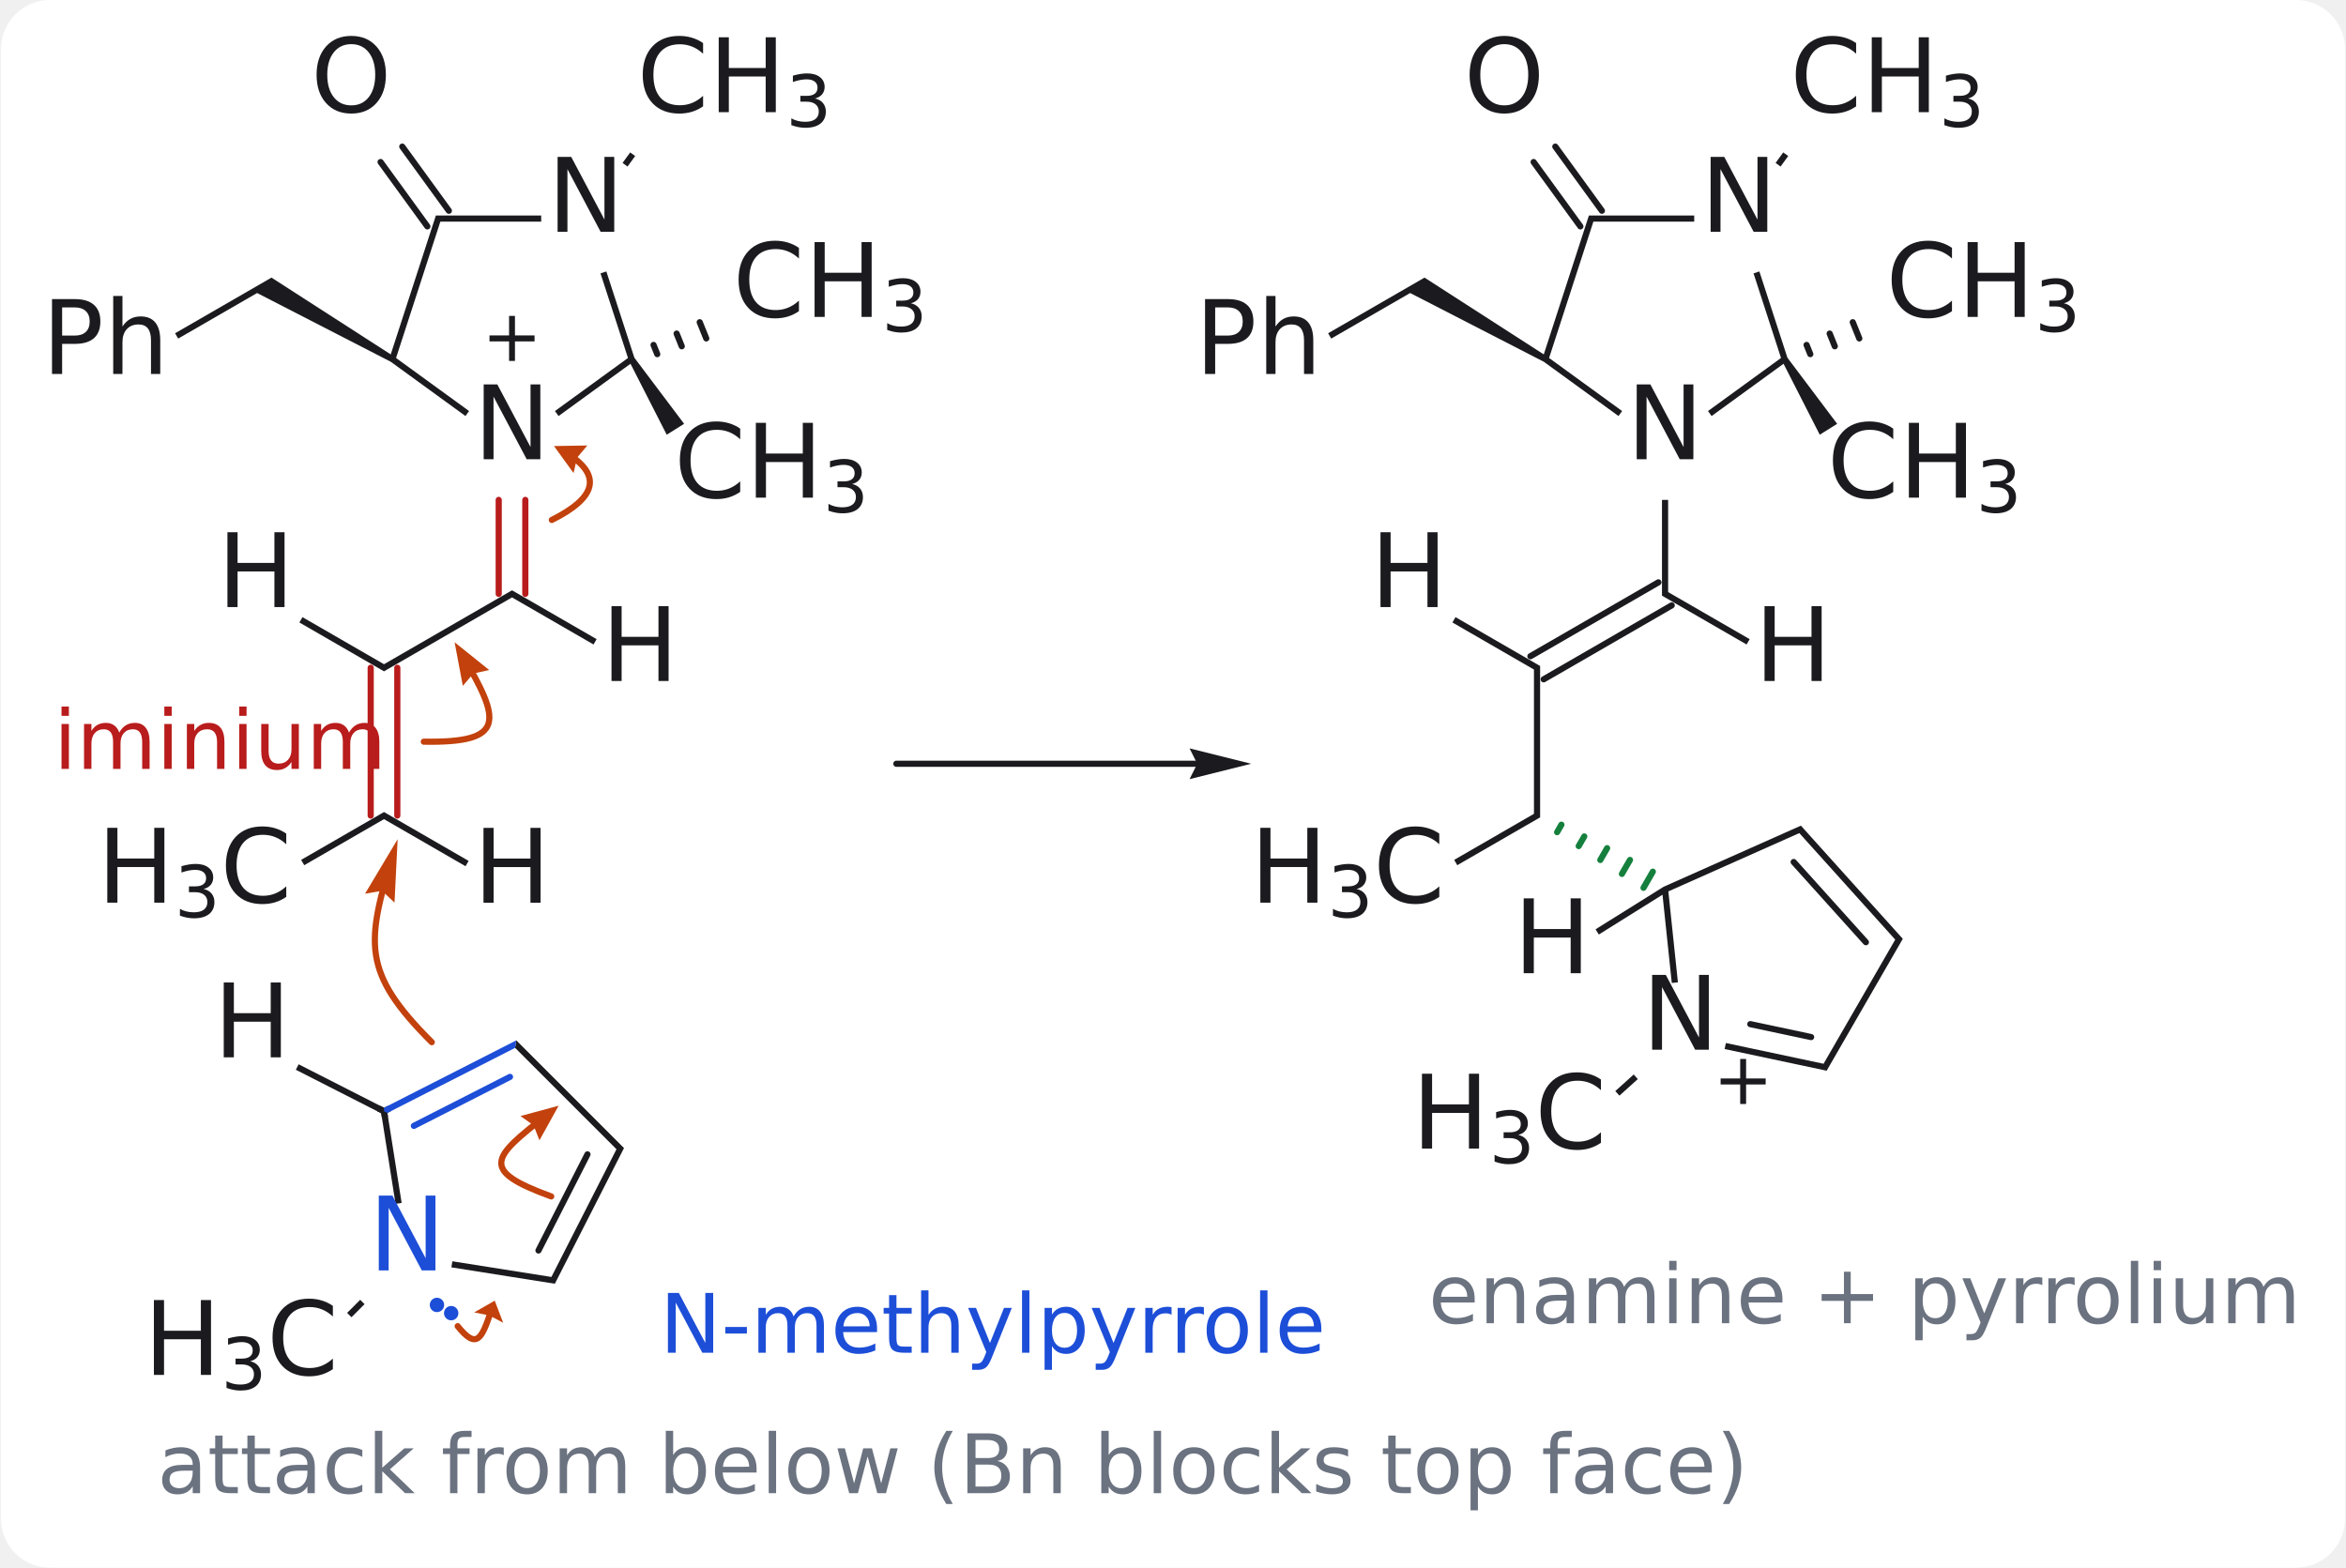
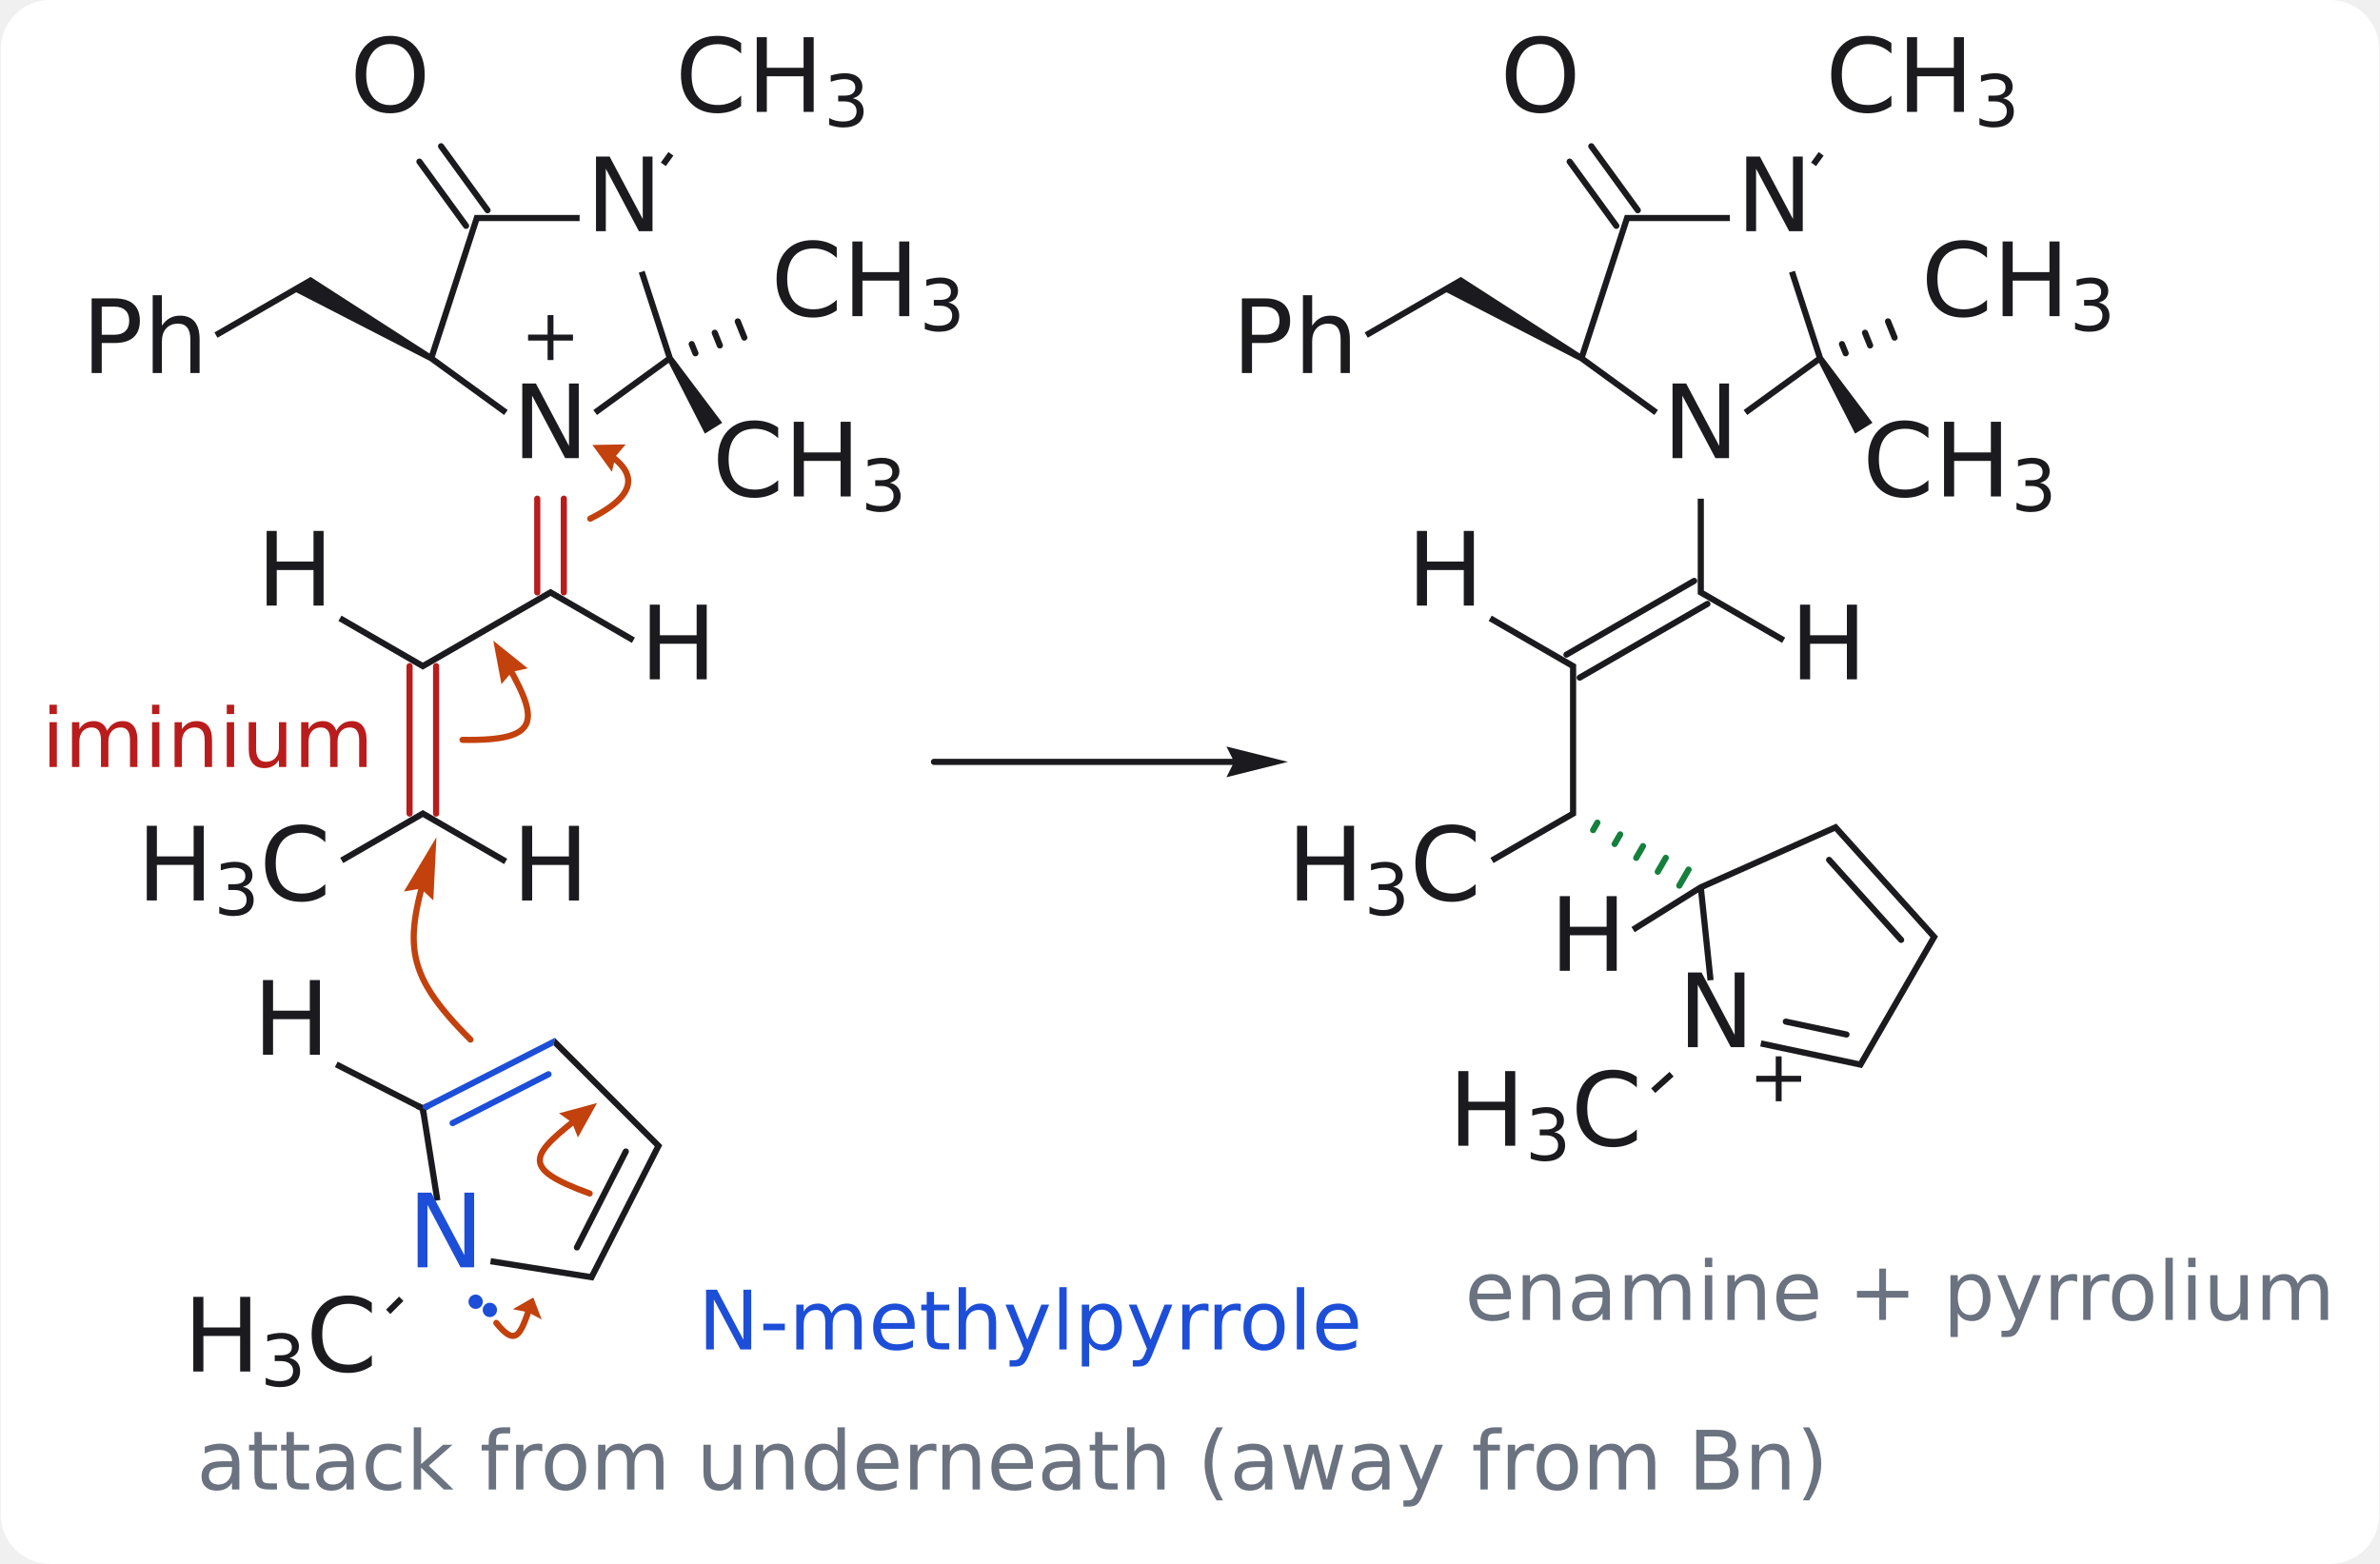
- <svg xmlns="http://www.w3.org/2000/svg" viewBox="-145.22 -91.005 666.035 445.438" width="413" height="276">
+ <svg xmlns="http://www.w3.org/2000/svg" viewBox="-156.567 -91.005 677.382 445.438" width="420" height="276">
  <style>.c-ink.fill{fill:#1b1b1f}.c-ink.stroke{stroke:#1b1b1f}.c-arrow.fill{fill:#c2410c}.c-arrow.stroke{stroke:#c2410c}.c-nu.fill{fill:#1d4ed8}.c-nu.stroke{stroke:#1d4ed8}.c-el.fill{fill:#b91c1c}.c-el.stroke{stroke:#b91c1c}.c-good.fill{fill:#15803d}.c-good.stroke{stroke:#15803d}.c-muted.fill{fill:#6b7280}.c-muted.stroke{stroke:#6b7280}.card{fill:#ffffff}@media (prefers-color-scheme: dark){.c-ink.fill{fill:#e6e6ea}.c-ink.stroke{stroke:#e6e6ea}.c-arrow.fill{fill:#ff9f5a}.c-arrow.stroke{stroke:#ff9f5a}.c-nu.fill{fill:#8ab4ff}.c-nu.stroke{stroke:#8ab4ff}.c-el.fill{fill:#ff8a8a}.c-el.stroke{stroke:#ff8a8a}.c-good.fill{fill:#6ee7a0}.c-good.stroke{stroke:#6ee7a0}.c-muted.fill{fill:#9ca3af}.c-muted.stroke{stroke:#9ca3af}.card{fill:#1e1e1e}}</style>
-   <rect class="card" x="-145.220" y="-91.005" width="666.035" height="445.438" rx="14" />
+   <rect class="card" x="-156.567" y="-91.005" width="677.382" height="445.438" rx="14" />
  <line class="c-ink stroke" x1="-24.058" y1="-26.683" x2="-37.341" y2="-44.964" stroke-width="1.75" stroke-linecap="round" />
  <line class="c-ink stroke" x1="-17.942" y1="-31.126" x2="-31.18" y2="-49.346" stroke-width="1.75" stroke-linecap="round" />
  <line class="c-ink stroke" x1="41.267" y1="9.619" x2="40.21" y2="7.002" stroke-width="1.75" stroke-linecap="round" />
  <line class="c-ink stroke" x1="48.229" y1="7.385" x2="46.77" y2="3.773" stroke-width="1.75" stroke-linecap="round" />
  <line class="c-ink stroke" x1="55.191" y1="5.151" x2="53.33" y2="0.544" stroke-width="1.75" stroke-linecap="round" />
  <path class="c-el stroke" d="M3.78 51.027 L3.78 77.729 " fill="none" stroke-width="1.75" stroke-linecap="round" stroke-linejoin="round" />
  <path class="c-el stroke" d="M-3.78 51.027 L-3.78 77.729 " fill="none" stroke-width="1.75" stroke-linecap="round" stroke-linejoin="round" />
  <path class="c-el stroke" d="M-32.592 98.729 L-32.592 140.729 " fill="none" stroke-width="1.75" stroke-linecap="round" stroke-linejoin="round" />
  <path class="c-el stroke" d="M-40.152 98.729 L-40.152 140.729 " fill="none" stroke-width="1.75" stroke-linecap="round" stroke-linejoin="round" />
  <path class="c-nu stroke" d="M-27.888 228.891 L-0.57 214.972 " fill="none" stroke-width="1.75" stroke-linecap="round" stroke-linejoin="round" />
  <line class="c-ink stroke" x1="21.438" y1="236.979" x2="7.518" y2="264.297" stroke-width="1.75" stroke-linecap="round" />
  <line class="c-ink stroke" x1="303.542" y1="-26.683" x2="290.259" y2="-44.964" stroke-width="1.75" stroke-linecap="round" />
  <line class="c-ink stroke" x1="309.658" y1="-31.126" x2="296.42" y2="-49.346" stroke-width="1.75" stroke-linecap="round" />
  <line class="c-ink stroke" x1="368.867" y1="9.619" x2="367.81" y2="7.002" stroke-width="1.75" stroke-linecap="round" />
  <line class="c-ink stroke" x1="375.829" y1="7.385" x2="374.37" y2="3.773" stroke-width="1.75" stroke-linecap="round" />
  <line class="c-ink stroke" x1="382.791" y1="5.151" x2="380.93" y2="0.544" stroke-width="1.75" stroke-linecap="round" />
  <line class="c-ink stroke" x1="329.49" y1="81.003" x2="293.118" y2="102.003" stroke-width="1.75" stroke-linecap="round" />
  <line class="c-ink stroke" x1="325.71" y1="74.456" x2="289.338" y2="95.456" stroke-width="1.75" stroke-linecap="round" />
  <path class="c-good stroke" d="M296.928 145.44 L298.157 143.311 " fill="none" stroke-width="1.75" stroke-linecap="round" stroke-linejoin="round" />
  <path class="c-good stroke" d="M303.065 149.393 L304.649 146.65 " fill="none" stroke-width="1.75" stroke-linecap="round" stroke-linejoin="round" />
  <path class="c-good stroke" d="M309.203 153.346 L311.141 149.988 " fill="none" stroke-width="1.75" stroke-linecap="round" stroke-linejoin="round" />
  <path class="c-good stroke" d="M315.34 157.299 L317.633 153.327 " fill="none" stroke-width="1.75" stroke-linecap="round" stroke-linejoin="round" />
  <path class="c-good stroke" d="M321.478 161.252 L324.125 156.666 " fill="none" stroke-width="1.75" stroke-linecap="round" stroke-linejoin="round" />
  <line class="c-ink stroke" x1="364.146" y1="153.916" x2="384.661" y2="176.703" stroke-width="1.75" stroke-linecap="round" />
  <line class="c-ink stroke" x1="369.099" y1="203.657" x2="351.82" y2="199.984" stroke-width="1.75" stroke-linecap="round" />
  <path class="c-ink fill stroke" d="M-35.408 225.22 L-34.415 224.715 L-35.21 223.155 L-36.372 223.747 L-36.372 224.729 Z M-37.167 225.307 L-36.963 226.595 L-35.234 226.321 L-35.408 225.22 L-36.372 224.729 Z M-36.372 223.747 L-37.534 223.155 L-38.329 224.715 L-37.167 225.307 L-36.372 224.729 Z " stroke-width="0" stroke-linecap="round" stroke-linejoin="round" />
  <path class="c-ink fill stroke" d="M13.227 27.2 L33.696 12.328 L33.978 11.042 L32.949 10.708 L12.199 25.784 Z M34.771 10.652 L26.802 -13.877 L25.138 -13.336 L32.949 10.708 L33.978 11.042 Z M8.287 -29.779 L-21.636 -29.779 L-20.364 -28.029 L8.287 -28.029 Z M-21.636 -29.779 L-34.46 9.692 L-33.978 11.042 L-32.949 10.708 L-20.364 -28.029 Z M-34.443 11.785 L-13.227 27.2 L-12.199 25.784 L-32.949 10.708 L-33.978 11.042 Z M32.823 -43.688 L34.991 -46.671 L33.575 -47.7 L31.407 -44.717 Z M33.667 12.35 L43.952 32.507 L48.899 29.415 L34.768 10.642 L33.978 11.042 Z M-34.46 9.692 L-68.34 -12.129 L-72.425 -7.75 L-34.443 11.785 L-33.978 11.042 Z M-68.34 -12.129 L-95.728 3.684 L-94.853 5.199 L-72.425 -7.75 Z M0 78.74 L23.164 92.114 L24.039 90.599 L-0 76.719 Z M-0 76.719 L-36.372 97.719 L-36.372 99.74 L0 78.74 Z M-36.372 97.719 L-59.536 84.345 L-60.411 85.86 L-36.372 99.74 Z M-36.372 141.74 L-13.208 155.114 L-12.333 153.599 L-36.372 139.719 Z M-36.372 139.719 L-59.913 153.311 L-59.038 154.826 L-36.372 141.74 Z M0.881 206.73 L29.68 235.529 L31.816 235.19 L1.219 204.593 Z M29.68 235.529 L11.189 271.818 L12.171 273.745 L31.816 235.19 Z M11.189 271.818 L-16.953 267.362 L-17.227 269.09 L12.171 273.745 Z M-31.361 250.778 L-35.408 225.22 L-36.372 224.729 L-37.167 225.307 L-33.09 251.052 Z M-36.372 223.747 L-60.627 211.389 L-61.421 212.948 L-37.167 225.307 L-36.372 224.729 Z M-43.135 278.307 L-46.852 282.024 L-45.614 283.261 L-41.898 279.545 Z M340.827 27.2 L361.296 12.328 L361.578 11.042 L360.549 10.708 L339.799 25.784 Z M362.371 10.652 L354.402 -13.877 L352.738 -13.336 L360.549 10.708 L361.578 11.042 Z M335.887 -29.779 L305.964 -29.779 L307.236 -28.029 L335.887 -28.029 Z M305.964 -29.779 L293.14 9.692 L293.622 11.042 L294.651 10.708 L307.236 -28.029 Z M293.157 11.785 L314.373 27.2 L315.401 25.784 L294.651 10.708 L293.622 11.042 Z M360.423 -43.688 L362.591 -46.671 L361.175 -47.7 L359.007 -44.717 Z M361.267 12.35 L371.552 32.507 L376.499 29.415 L362.368 10.642 L361.578 11.042 Z M293.14 9.692 L259.26 -12.129 L255.175 -7.75 L293.157 11.785 L293.622 11.042 Z M259.26 -12.129 L231.872 3.684 L232.747 5.199 L255.175 -7.75 Z M326.725 51.027 L326.725 78.235 L328.475 77.224 L328.475 51.027 Z M326.725 78.235 L350.764 92.114 L351.639 90.599 L328.475 77.224 Z M292.103 98.224 L268.064 84.345 L267.189 85.86 L290.353 99.235 Z M290.353 99.235 L290.353 140.224 L292.103 141.235 L292.103 98.224 Z M290.353 140.224 L267.687 153.311 L268.562 154.826 L292.103 141.235 Z M328.537 162.27 L365.746 145.702 L366.196 143.586 L327.188 160.955 L327.6 161.729 Z M365.746 145.702 L392.998 175.971 L395.149 175.745 L366.196 143.586 Z M392.998 175.971 L372.633 211.242 L373.513 213.218 L395.149 175.745 Z M372.633 211.242 L344.884 205.344 L344.52 207.056 L373.513 213.218 Z M331.252 188.109 L328.537 162.27 L327.6 161.729 L326.876 163.214 L329.511 188.292 Z M327.188 160.955 L307.852 173.038 L308.779 174.522 L326.876 163.214 L327.6 161.729 Z M318.69 214.295 L313.462 219.003 L314.633 220.304 L319.861 215.596 Z " stroke-width="0" stroke-linecap="round" stroke-linejoin="round" />
  <path class="c-nu fill stroke" d="M-35.408 225.22 L0.881 206.73 L1.219 204.593 L-36.372 223.747 L-36.372 224.729 Z " stroke-width="0" stroke-linecap="round" stroke-linejoin="round" />
  <text class="c-ink fill" xml:space="preserve" x="-10.909" y="19.288" font-family="DejaVu Sans" font-size="29.167" font-weight="normal" font-style="normal" text-decoration="none" dominant-baseline="text-before-edge">N</text>
  <text class="c-ink fill" xml:space="preserve" x="-8.553" y="-2.587" font-family="DejaVu Sans" font-size="20.417" font-weight="normal" font-style="normal" text-decoration="none" dominant-baseline="text-before-edge">+</text>
  <text class="c-ink fill" xml:space="preserve" x="10.091" y="-45.346" font-family="DejaVu Sans" font-size="29.167" font-weight="normal" font-style="normal" text-decoration="none" dominant-baseline="text-before-edge">N</text>
  <text class="c-ink fill" xml:space="preserve" x="-57.166" y="-79.338" font-family="DejaVu Sans" font-size="29.167" font-weight="normal" font-style="normal" text-decoration="none" dominant-baseline="text-before-edge">O</text>
  <text class="c-ink fill" xml:space="preserve" x="35.505" y="-79.338" font-family="DejaVu Sans" font-size="29.167" font-weight="normal" font-style="normal" text-decoration="none" dominant-baseline="text-before-edge">CH</text>
  <text class="c-ink fill" xml:space="preserve" x="77.802" y="-69.13" font-family="DejaVu Sans" font-size="20.417" font-weight="normal" font-style="normal" text-decoration="none" dominant-baseline="text-before-edge">3</text>
  <text class="c-ink fill" xml:space="preserve" x="62.738" y="-21.147" font-family="DejaVu Sans" font-size="29.167" font-weight="normal" font-style="normal" text-decoration="none" dominant-baseline="text-before-edge">CH</text>
  <text class="c-ink fill" xml:space="preserve" x="105.035" y="-10.939" font-family="DejaVu Sans" font-size="20.417" font-weight="normal" font-style="normal" text-decoration="none" dominant-baseline="text-before-edge">3</text>
  <text class="c-ink fill" xml:space="preserve" x="46.051" y="30.202" font-family="DejaVu Sans" font-size="29.167" font-weight="normal" font-style="normal" text-decoration="none" dominant-baseline="text-before-edge">CH</text>
  <text class="c-ink fill" xml:space="preserve" x="88.348" y="40.41" font-family="DejaVu Sans" font-size="20.417" font-weight="normal" font-style="normal" text-decoration="none" dominant-baseline="text-before-edge">3</text>
  <text class="c-ink fill" xml:space="preserve" x="-133.553" y="-4.951" font-family="DejaVu Sans" font-size="29.167" font-weight="normal" font-style="normal" text-decoration="none" dominant-baseline="text-before-edge">Ph</text>
  <text class="c-ink fill" xml:space="preserve" x="25.406" y="82.288" font-family="DejaVu Sans" font-size="29.167" font-weight="normal" font-style="normal" text-decoration="none" dominant-baseline="text-before-edge">H</text>
  <text class="c-ink fill" xml:space="preserve" x="-83.71" y="61.288" font-family="DejaVu Sans" font-size="29.167" font-weight="normal" font-style="normal" text-decoration="none" dominant-baseline="text-before-edge">H</text>
  <text class="c-ink fill" xml:space="preserve" x="-10.966" y="145.288" font-family="DejaVu Sans" font-size="29.167" font-weight="normal" font-style="normal" text-decoration="none" dominant-baseline="text-before-edge">H</text>
  <text class="c-ink fill" xml:space="preserve" x="-117.848" y="145.273" font-family="DejaVu Sans" font-size="29.167" font-weight="normal" font-style="normal" text-decoration="none" dominant-baseline="text-before-edge">H</text>
  <text class="c-ink fill" xml:space="preserve" x="-95.916" y="155.482" font-family="DejaVu Sans" font-size="20.417" font-weight="normal" font-style="normal" text-decoration="none" dominant-baseline="text-before-edge">3</text>
  <text class="c-ink fill" xml:space="preserve" x="-82.927" y="145.273" font-family="DejaVu Sans" font-size="29.167" font-weight="normal" font-style="normal" text-decoration="none" dominant-baseline="text-before-edge">C</text>
  <text class="c-nu fill" xml:space="preserve" x="-40.712" y="249.771" font-family="DejaVu Sans" font-size="29.167" font-weight="normal" font-style="normal" text-decoration="none" dominant-baseline="text-before-edge">N</text>
  <path class="c-nu fill stroke" d="M-18.293 281.519 C-17.971 280.961 -17.257 280.769 -16.699 281.092 C-16.141 281.414 -15.95 282.127 -16.272 282.685 C-16.594 283.243 -17.308 283.434 -17.866 283.112 C-18.424 282.79 -18.615 282.077 -18.293 281.519 Z " stroke-width="1.75" stroke-linecap="round" stroke-linejoin="round" />
  <path class="c-nu fill stroke" d="M-22.334 279.185 C-22.012 278.627 -21.299 278.436 -20.741 278.758 C-20.183 279.08 -19.991 279.794 -20.314 280.352 C-20.636 280.91 -21.349 281.101 -21.907 280.779 C-22.465 280.457 -22.656 279.743 -22.334 279.185 Z " stroke-width="1.75" stroke-linecap="round" stroke-linejoin="round" />
  <text class="c-ink fill" xml:space="preserve" x="-84.76" y="189.22" font-family="DejaVu Sans" font-size="29.167" font-weight="normal" font-style="normal" text-decoration="none" dominant-baseline="text-before-edge">H</text>
  <text class="c-ink fill" xml:space="preserve" x="-104.606" y="279.455" font-family="DejaVu Sans" font-size="29.167" font-weight="normal" font-style="normal" text-decoration="none" dominant-baseline="text-before-edge">H</text>
  <text class="c-ink fill" xml:space="preserve" x="-82.674" y="289.663" font-family="DejaVu Sans" font-size="20.417" font-weight="normal" font-style="normal" text-decoration="none" dominant-baseline="text-before-edge">3</text>
  <text class="c-ink fill" xml:space="preserve" x="-69.684" y="279.455" font-family="DejaVu Sans" font-size="29.167" font-weight="normal" font-style="normal" text-decoration="none" dominant-baseline="text-before-edge">C</text>
  <text class="c-ink fill" xml:space="preserve" x="316.691" y="19.288" font-family="DejaVu Sans" font-size="29.167" font-weight="normal" font-style="normal" text-decoration="none" dominant-baseline="text-before-edge">N</text>
  <text class="c-ink fill" xml:space="preserve" x="337.691" y="-45.346" font-family="DejaVu Sans" font-size="29.167" font-weight="normal" font-style="normal" text-decoration="none" dominant-baseline="text-before-edge">N</text>
  <text class="c-ink fill" xml:space="preserve" x="270.434" y="-79.338" font-family="DejaVu Sans" font-size="29.167" font-weight="normal" font-style="normal" text-decoration="none" dominant-baseline="text-before-edge">O</text>
  <text class="c-ink fill" xml:space="preserve" x="363.105" y="-79.338" font-family="DejaVu Sans" font-size="29.167" font-weight="normal" font-style="normal" text-decoration="none" dominant-baseline="text-before-edge">CH</text>
  <text class="c-ink fill" xml:space="preserve" x="405.402" y="-69.13" font-family="DejaVu Sans" font-size="20.417" font-weight="normal" font-style="normal" text-decoration="none" dominant-baseline="text-before-edge">3</text>
  <text class="c-ink fill" xml:space="preserve" x="390.338" y="-21.147" font-family="DejaVu Sans" font-size="29.167" font-weight="normal" font-style="normal" text-decoration="none" dominant-baseline="text-before-edge">CH</text>
  <text class="c-ink fill" xml:space="preserve" x="432.635" y="-10.939" font-family="DejaVu Sans" font-size="20.417" font-weight="normal" font-style="normal" text-decoration="none" dominant-baseline="text-before-edge">3</text>
  <text class="c-ink fill" xml:space="preserve" x="373.651" y="30.202" font-family="DejaVu Sans" font-size="29.167" font-weight="normal" font-style="normal" text-decoration="none" dominant-baseline="text-before-edge">CH</text>
  <text class="c-ink fill" xml:space="preserve" x="415.948" y="40.41" font-family="DejaVu Sans" font-size="20.417" font-weight="normal" font-style="normal" text-decoration="none" dominant-baseline="text-before-edge">3</text>
  <text class="c-ink fill" xml:space="preserve" x="194.047" y="-4.951" font-family="DejaVu Sans" font-size="29.167" font-weight="normal" font-style="normal" text-decoration="none" dominant-baseline="text-before-edge">Ph</text>
  <text class="c-ink fill" xml:space="preserve" x="353.006" y="82.288" font-family="DejaVu Sans" font-size="29.167" font-weight="normal" font-style="normal" text-decoration="none" dominant-baseline="text-before-edge">H</text>
  <text class="c-ink fill" xml:space="preserve" x="243.89" y="61.288" font-family="DejaVu Sans" font-size="29.167" font-weight="normal" font-style="normal" text-decoration="none" dominant-baseline="text-before-edge">H</text>
  <text class="c-ink fill" xml:space="preserve" x="209.752" y="145.273" font-family="DejaVu Sans" font-size="29.167" font-weight="normal" font-style="normal" text-decoration="none" dominant-baseline="text-before-edge">H</text>
  <text class="c-ink fill" xml:space="preserve" x="231.684" y="155.482" font-family="DejaVu Sans" font-size="20.417" font-weight="normal" font-style="normal" text-decoration="none" dominant-baseline="text-before-edge">3</text>
  <text class="c-ink fill" xml:space="preserve" x="244.673" y="145.273" font-family="DejaVu Sans" font-size="29.167" font-weight="normal" font-style="normal" text-decoration="none" dominant-baseline="text-before-edge">C</text>
  <text class="c-ink fill" xml:space="preserve" x="321.08" y="187.057" font-family="DejaVu Sans" font-size="29.167" font-weight="normal" font-style="normal" text-decoration="none" dominant-baseline="text-before-edge">N</text>
  <text class="c-ink fill" xml:space="preserve" x="284.58" y="165.317" font-family="DejaVu Sans" font-size="29.167" font-weight="normal" font-style="normal" text-decoration="none" dominant-baseline="text-before-edge">H</text>
  <text class="c-ink fill" xml:space="preserve" x="255.674" y="215.144" font-family="DejaVu Sans" font-size="29.167" font-weight="normal" font-style="normal" text-decoration="none" dominant-baseline="text-before-edge">H</text>
  <text class="c-ink fill" xml:space="preserve" x="277.606" y="225.353" font-family="DejaVu Sans" font-size="20.417" font-weight="normal" font-style="normal" text-decoration="none" dominant-baseline="text-before-edge">3</text>
  <text class="c-ink fill" xml:space="preserve" x="290.596" y="215.144" font-family="DejaVu Sans" font-size="29.167" font-weight="normal" font-style="normal" text-decoration="none" dominant-baseline="text-before-edge">C</text>
  <path class="c-ink stroke" d="M109.2 126 L205.625 126 " fill="none" stroke-width="1.75" stroke-linecap="round" stroke-linejoin="round" />
  <path class="c-ink fill stroke" d="M210 126 L192.5 121.625 L194.688 126 L192.5 130.375 Z " stroke-width="0" stroke-linecap="round" stroke-linejoin="round" />
  <path class="c-arrow stroke" d="M11.31 56.729 C23.887 50.441 25.659 44.153 15.739 37.864 " fill="none" stroke-width="1.75" stroke-linecap="round" stroke-linejoin="round" />
  <path class="c-arrow fill stroke" d="M11.922 35.729 L17.481 43.401 L18.498 39.018 L21.395 35.574 Z " stroke-width="0" stroke-linecap="round" stroke-linejoin="round" />
  <path class="c-arrow stroke" d="M-25.062 119.729 C-1.622 120.116 -3.167 113.745 -14.072 95.238 " fill="none" stroke-width="1.75" stroke-linecap="round" stroke-linejoin="round" />
  <path class="c-arrow fill stroke" d="M-16.311 91.477 L-13.979 103.873 L-10.988 100.355 L-6.475 99.374 Z " stroke-width="0" stroke-linecap="round" stroke-linejoin="round" />
  <path class="c-arrow stroke" d="M-22.796 205.118 C-42.855 185.107 -41.373 176.853 -33.765 151.63 " fill="none" stroke-width="1.75" stroke-linecap="round" stroke-linejoin="round" />
  <path class="c-arrow fill stroke" d="M-32.497 147.441 L-41.759 162.92 L-36.938 162.096 L-33.385 165.458 Z " stroke-width="0" stroke-linecap="round" stroke-linejoin="round" />
  <path class="c-arrow stroke" d="M11.137 248.936 C-9.333 241.463 -5.74 238.004 9.8 225.856 " fill="none" stroke-width="1.75" stroke-linecap="round" stroke-linejoin="round" />
  <path class="c-arrow fill stroke" d="M13.247 223.162 L2.405 226.093 L6.12 228.741 L7.799 232.983 Z " stroke-width="0" stroke-linecap="round" stroke-linejoin="round" />
  <path class="c-arrow stroke" d="M-15.44 285.8 C-10.003 292.648 -8.602 289.198 -6.091 281.934 " fill="none" stroke-width="1.75" stroke-linecap="round" stroke-linejoin="round" />
  <path class="c-arrow fill stroke" d="M-4.913 278.554 L-10.753 281.896 L-6.418 282.766 L-2.513 284.84 Z " stroke-width="0" stroke-linecap="round" stroke-linejoin="round" />
-   <text class="c-el fill" xml:space="preserve" x="-130.2" y="111.3" font-family="DejaVu Sans" font-size="23.333" font-weight="normal" font-style="normal" text-decoration="none" dominant-baseline="text-before-edge">iminium</text>
+   <text class="c-el fill" xml:space="preserve" x="-144.9" y="111.3" font-family="DejaVu Sans" font-size="23.333" font-weight="normal" font-style="normal" text-decoration="none" dominant-baseline="text-before-edge">iminium</text>
  <text class="c-ink fill" xml:space="preserve" x="341.229" y="208.538" font-family="DejaVu Sans" font-size="20.417" font-weight="normal" font-style="normal" text-decoration="none" dominant-baseline="text-before-edge">+</text>
  <text class="c-nu fill" xml:space="preserve" x="42" y="277.2" font-family="DejaVu Sans" font-size="23.333" font-weight="normal" font-style="normal" text-decoration="none" dominant-baseline="text-before-edge">N-methylpyrrole</text>
-   <text class="c-muted fill" xml:space="preserve" x="-100.8" y="317.1" font-family="DejaVu Sans" font-size="23.333" font-weight="normal" font-style="normal" text-decoration="none" dominant-baseline="text-before-edge">attack from below (Bn blocks top face)</text>
+   <text class="c-muted fill" xml:space="preserve" x="-100.8" y="317.1" font-family="DejaVu Sans" font-size="23.333" font-weight="normal" font-style="normal" text-decoration="none" dominant-baseline="text-before-edge">attack from underneath (away from Bn)</text>
  <text class="c-muted fill" xml:space="preserve" x="260.4" y="268.8" font-family="DejaVu Sans" font-size="23.333" font-weight="normal" font-style="normal" text-decoration="none" dominant-baseline="text-before-edge">enamine + pyrrolium</text>
</svg>
